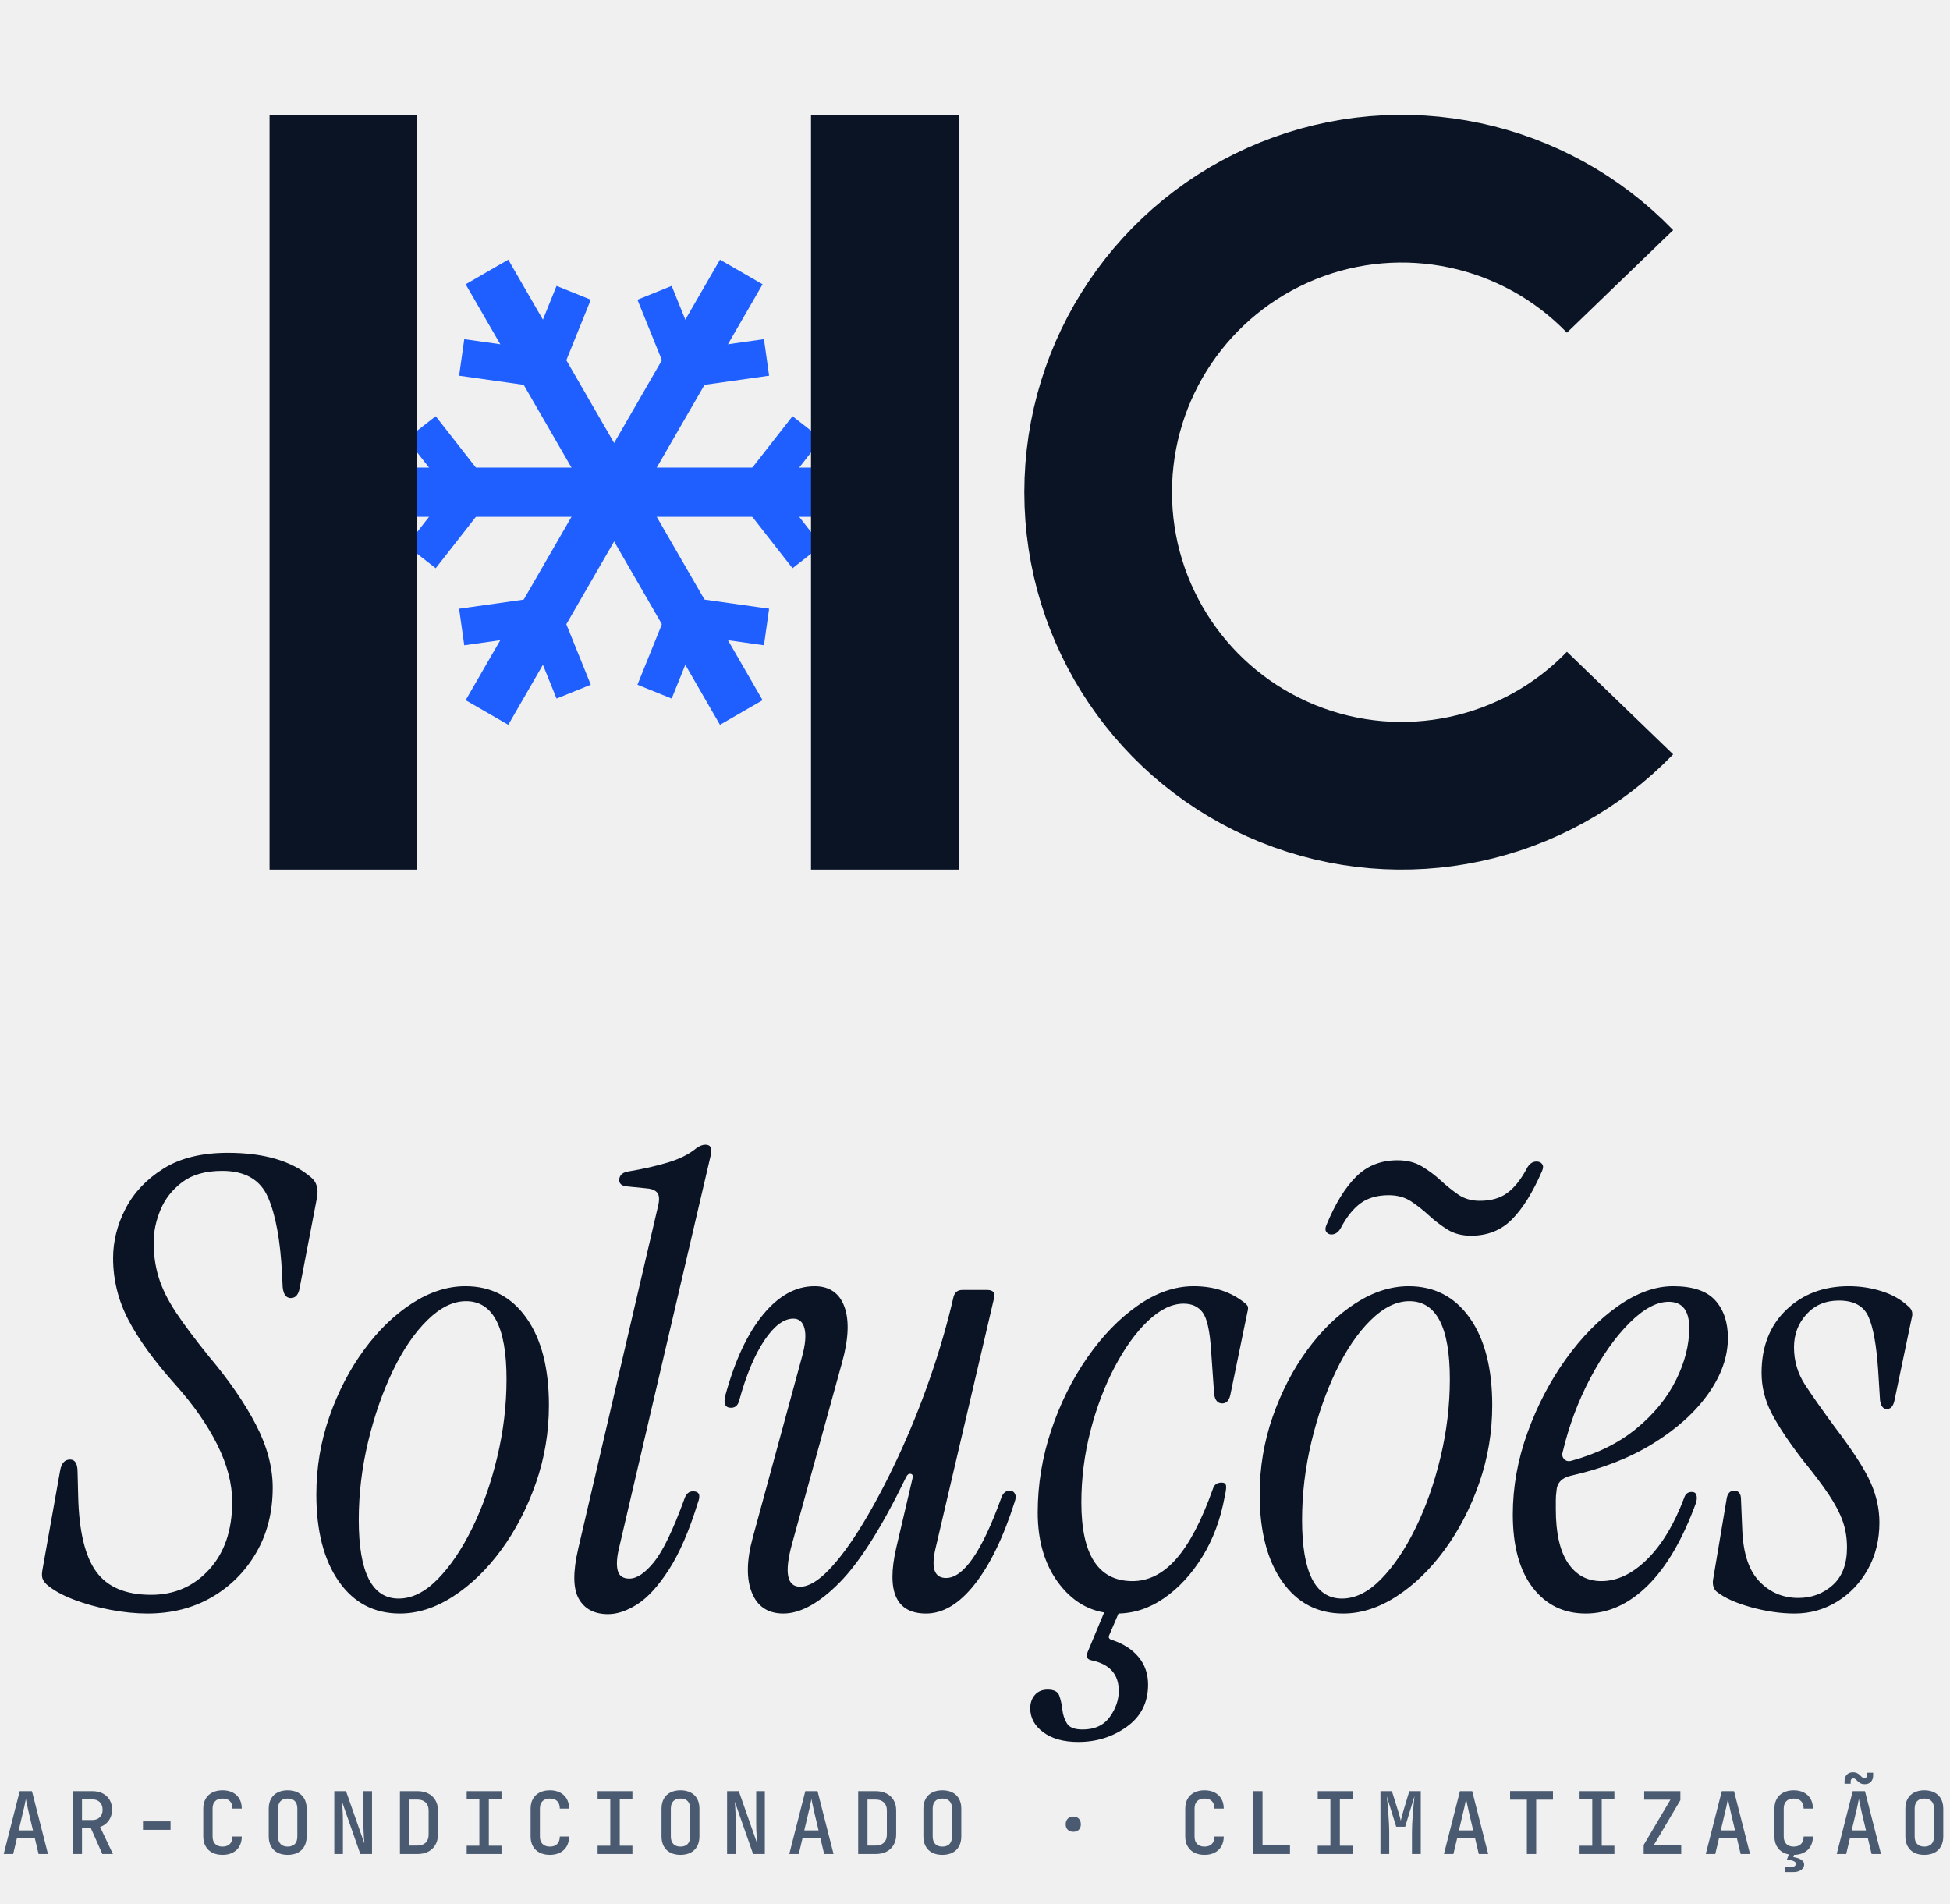
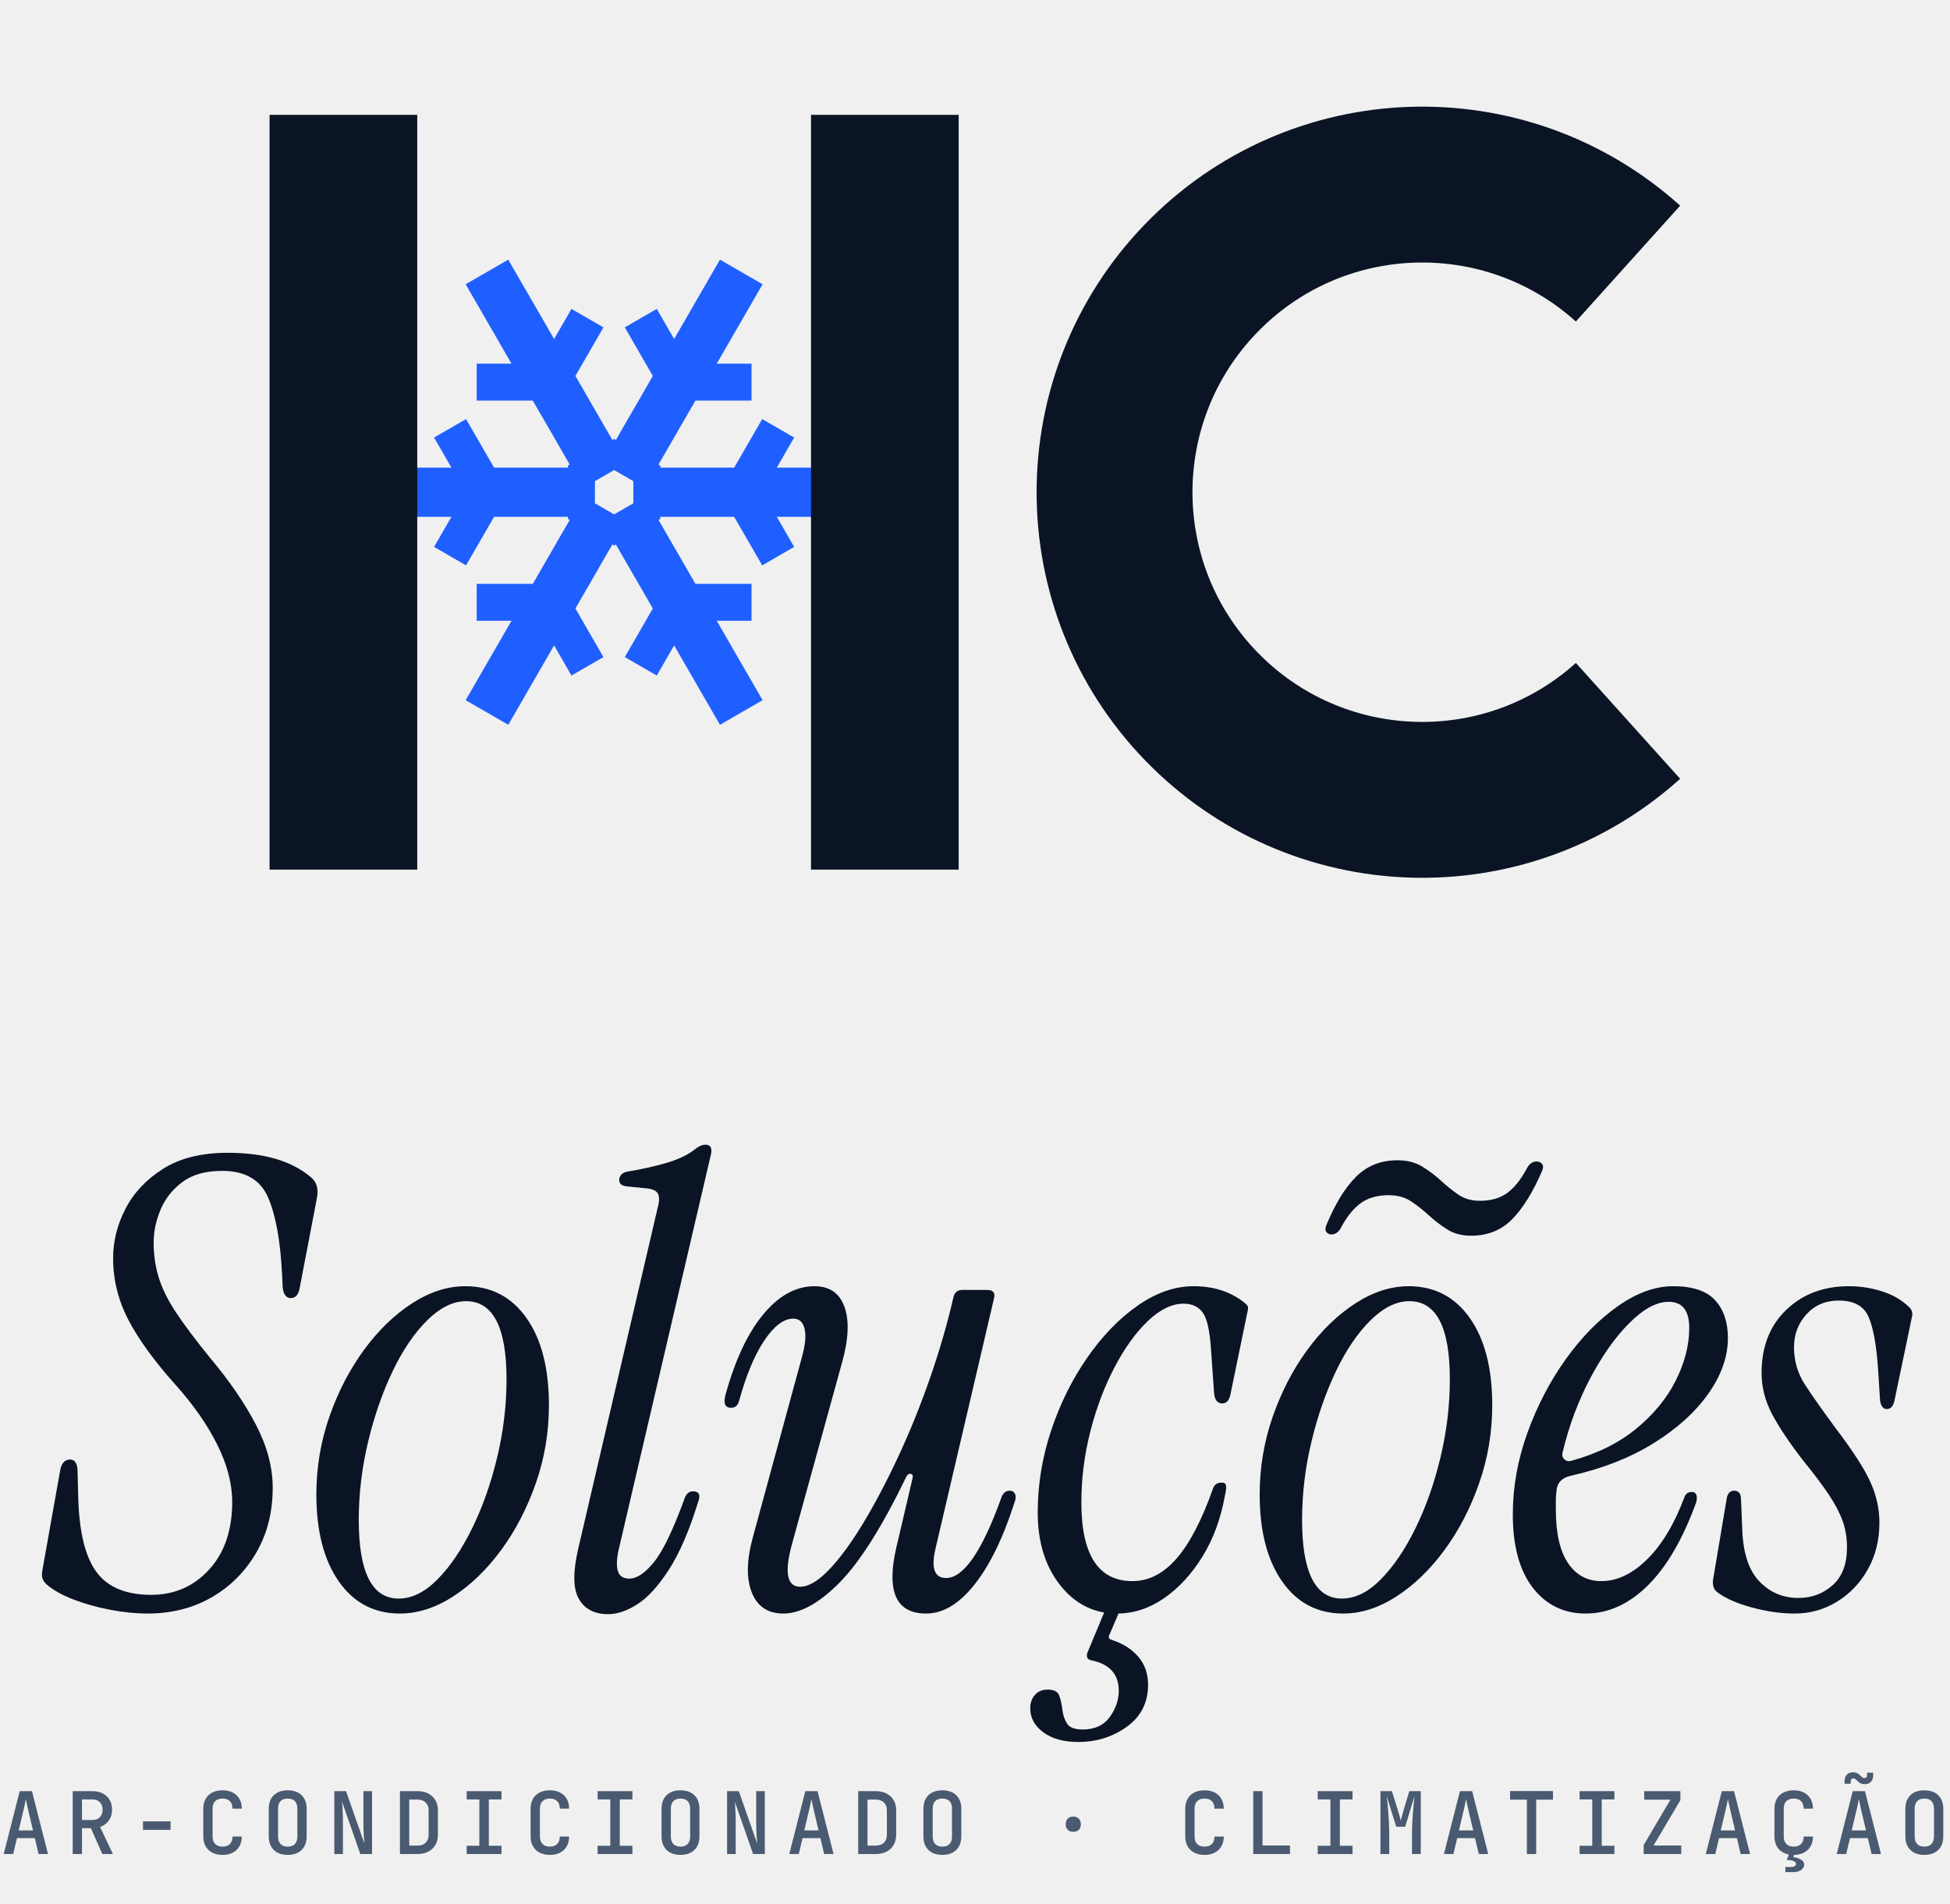
<svg xmlns="http://www.w3.org/2000/svg" viewBox="0 0 237.7 232">
  <g transform="translate(32.86 0)">
-     <path d="M42.00 60.00L73.00 60.00" stroke="#1f5fff" stroke-width="6" stroke-linecap="butt" fill="none" />
-     <path d="M59.36 60.00L65.52 52.12" stroke="#1f5fff" stroke-width="4.5" stroke-linecap="butt" fill="none" />
-     <path d="M59.36 60.00L65.52 67.88" stroke="#1f5fff" stroke-width="4.5" stroke-linecap="butt" fill="none" />
-     <path d="M42.00 60.00L57.50 86.85" stroke="#1f5fff" stroke-width="6" stroke-linecap="butt" fill="none" />
-     <path d="M50.68 75.03L60.58 76.43" stroke="#1f5fff" stroke-width="4.5" stroke-linecap="butt" fill="none" />
-     <path d="M50.68 75.03L46.93 84.31" stroke="#1f5fff" stroke-width="4.5" stroke-linecap="butt" fill="none" />
-     <path d="M42.00 60.00L26.50 86.85" stroke="#1f5fff" stroke-width="6" stroke-linecap="butt" fill="none" />
-     <path d="M33.32 75.03L37.07 84.31" stroke="#1f5fff" stroke-width="4.5" stroke-linecap="butt" fill="none" />
-     <path d="M33.32 75.03L23.42 76.43" stroke="#1f5fff" stroke-width="4.5" stroke-linecap="butt" fill="none" />
-     <path d="M42.00 60.00L11.00 60.00" stroke="#1f5fff" stroke-width="6" stroke-linecap="butt" fill="none" />
-     <path d="M24.64 60.00L18.48 67.88" stroke="#1f5fff" stroke-width="4.5" stroke-linecap="butt" fill="none" />
-     <path d="M24.64 60.00L18.48 52.12" stroke="#1f5fff" stroke-width="4.5" stroke-linecap="butt" fill="none" />
-     <path d="M42.00 60.00L26.50 33.15" stroke="#1f5fff" stroke-width="6" stroke-linecap="butt" fill="none" />
-     <path d="M33.32 44.97L23.42 43.57" stroke="#1f5fff" stroke-width="4.5" stroke-linecap="butt" fill="none" />
-     <path d="M33.32 44.97L37.07 35.69" stroke="#1f5fff" stroke-width="4.5" stroke-linecap="butt" fill="none" />
-     <path d="M42.00 60.00L57.50 33.15" stroke="#1f5fff" stroke-width="6" stroke-linecap="butt" fill="none" />
-     <path d="M50.68 44.97L46.93 35.69" stroke="#1f5fff" stroke-width="4.5" stroke-linecap="butt" fill="none" />
-     <path d="M50.68 44.97L60.58 43.57" stroke="#1f5fff" stroke-width="4.5" stroke-linecap="butt" fill="none" />
+     <mask id="hc683441" maskUnits="userSpaceOnUse" x="0" y="0" width="172" height="120">
+       <rect width="172" height="120" fill="#fff" />
+       <polygon points="44.34,61.35 42.00,62.70 39.66,61.35 39.66,58.65 42.00,57.30 44.34,58.65" fill="#000" />
+     </mask>
+     <g mask="url(#hc683441)">
+       <path d="M42.00 60.00L73.00 60.00" stroke="#1f5fff" stroke-width="6" fill="none" />
+       <path d="M57.50 60.00L62.00 52.21" stroke="#1f5fff" stroke-width="4.5" fill="none" />
+       <path d="M57.50 60.00L62.00 67.79" stroke="#1f5fff" stroke-width="4.5" fill="none" />
+       <path d="M42.00 60.00L57.50 86.85" stroke="#1f5fff" stroke-width="6" fill="none" />
+       <path d="M49.75 73.42L58.75 73.42" stroke="#1f5fff" stroke-width="4.5" fill="none" />
+       <path d="M49.75 73.42L45.25 81.22" stroke="#1f5fff" stroke-width="4.5" fill="none" />
+       <path d="M42.00 60.00L26.50 86.85" stroke="#1f5fff" stroke-width="6" fill="none" />
+       <path d="M34.25 73.42L38.75 81.22" stroke="#1f5fff" stroke-width="4.5" fill="none" />
+       <path d="M34.25 73.42L25.25 73.42" stroke="#1f5fff" stroke-width="4.5" fill="none" />
+       <path d="M42.00 60.00L11.00 60.00" stroke="#1f5fff" stroke-width="6" fill="none" />
+       <path d="M26.50 60.00L22.00 67.79" stroke="#1f5fff" stroke-width="4.5" fill="none" />
+       <path d="M26.50 60.00L22.00 52.21" stroke="#1f5fff" stroke-width="4.5" fill="none" />
+       <path d="M42.00 60.00L26.50 33.15" stroke="#1f5fff" stroke-width="6" fill="none" />
+       <path d="M34.25 46.58L25.25 46.58" stroke="#1f5fff" stroke-width="4.5" fill="none" />
+       <path d="M34.25 46.58L38.75 38.78" stroke="#1f5fff" stroke-width="4.5" fill="none" />
+       <path d="M42.00 60.00L57.50 33.15" stroke="#1f5fff" stroke-width="6" fill="none" />
+       <path d="M49.75 46.58L45.25 38.78" stroke="#1f5fff" stroke-width="4.5" fill="none" />
+       <path d="M49.75 46.58L58.75 46.58" stroke="#1f5fff" stroke-width="4.5" fill="none" />
+       <polygon points="47.63,63.25 42.00,66.50 36.37,63.25 36.37,56.75 42.00,53.50 47.63,56.75" fill="#1f5fff" />
+     </g>
    <rect x="0" y="14" width="18" height="92" fill="#0a1424" />
    <rect x="66" y="14" width="18" height="92" fill="#0a1424" />
-     <path d="M164.62 34.30A37 37 0 1 0 164.62 85.70" fill="none" stroke="#0a1424" stroke-width="18" />
+     <path d="M165.59 32.13A37.5 37.5 0 1 0 165.59 87.87" fill="none" stroke="#0a1424" stroke-width="19" />
  </g>
  <g transform="translate(4.82 196)">
    <path d="M13.148 0.684Q11.02 0.684 8.626 0.228Q6.232 -0.228 4.142 -1.026Q2.052 -1.824 0.836 -2.888Q0.456 -3.268 0.342 -3.648Q0.228 -4.028 0.38 -4.788L2.508 -16.72Q2.736 -18.088 3.724 -18.088Q4.636 -18.088 4.636 -16.568L4.712 -13.604Q4.864 -7.22 6.916 -4.408Q8.968 -1.596 13.604 -1.596Q17.86 -1.596 20.672 -4.674Q23.484 -7.752 23.484 -12.92Q23.484 -16.264 21.66 -19.912Q19.836 -23.56 16.568 -27.208Q12.692 -31.54 10.83 -35.112Q8.968 -38.684 8.968 -42.636Q8.968 -45.752 10.488 -48.678Q12.008 -51.604 15.086 -53.542Q18.164 -55.48 22.952 -55.48Q29.564 -55.48 33.06 -52.516Q34.124 -51.68 33.82 -50.008L31.692 -38.912Q31.464 -37.772 30.628 -37.772Q29.792 -37.772 29.64 -39.064L29.564 -40.66Q29.26 -46.816 27.854 -50.046Q26.448 -53.276 22.268 -53.276Q19.228 -53.276 17.404 -51.908Q15.58 -50.54 14.744 -48.526Q13.908 -46.512 13.908 -44.536Q13.908 -42.332 14.516 -40.318Q15.124 -38.304 16.606 -36.062Q18.088 -33.82 20.672 -30.628Q24.32 -26.296 26.372 -22.344Q28.424 -18.392 28.424 -14.668Q28.424 -10.184 26.41 -6.726Q24.396 -3.268 20.976 -1.292Q17.556 0.684 13.148 0.684ZM43.928 0.684Q39.216 0.684 36.48 -3.23Q33.744 -7.144 33.744 -13.832Q33.744 -18.772 35.34 -23.332Q36.936 -27.892 39.558 -31.464Q42.18 -35.036 45.41 -37.126Q48.64 -39.216 51.908 -39.216Q56.62 -39.216 59.356 -35.34Q62.092 -31.464 62.092 -24.7Q62.092 -19.76 60.496 -15.2Q58.9 -10.64 56.278 -7.068Q53.656 -3.496 50.426 -1.406Q47.196 0.684 43.928 0.684ZM43.776 -1.14Q46.208 -1.14 48.526 -3.496Q50.844 -5.852 52.744 -9.728Q54.644 -13.604 55.784 -18.354Q56.924 -23.104 56.924 -27.892Q56.924 -37.392 51.984 -37.392Q49.628 -37.392 47.272 -35.074Q44.916 -32.756 43.054 -28.88Q41.192 -25.004 40.052 -20.254Q38.912 -15.504 38.912 -10.716Q38.912 -1.14 43.776 -1.14ZM69.312 0.76Q66.804 0.76 65.74 -1.102Q64.676 -2.964 65.664 -7.22L75.316 -48.64Q75.696 -50.008 75.354 -50.54Q75.012 -51.072 73.948 -51.148L71.668 -51.376Q70.528 -51.452 70.68 -52.364Q70.832 -53.048 71.744 -53.2Q74.48 -53.656 76.608 -54.302Q78.736 -54.948 80.028 -56.012Q80.636 -56.468 81.168 -56.468Q82.08 -56.468 81.852 -55.328L70.604 -7.144Q70.224 -5.472 70.49 -4.522Q70.756 -3.572 71.896 -3.572Q73.264 -3.572 74.898 -5.586Q76.532 -7.6 78.584 -13.224Q78.888 -14.212 79.648 -14.212Q80.788 -14.212 80.256 -12.844Q78.66 -7.676 76.722 -4.674Q74.784 -1.672 72.884 -0.456Q70.984 0.76 69.312 0.76ZM90.668 0.684Q87.856 0.684 86.83 -1.862Q85.804 -4.408 86.944 -8.588L92.948 -30.628Q93.556 -32.832 93.252 -34.048Q92.948 -35.264 91.884 -35.264Q90.136 -35.264 88.35 -32.604Q86.564 -29.944 85.272 -25.232Q85.044 -24.396 84.284 -24.396Q83.22 -24.396 83.6 -25.916Q85.348 -32.3 88.198 -35.758Q91.048 -39.216 94.468 -39.216Q97.204 -39.216 98.116 -36.708Q99.028 -34.2 97.812 -29.868L91.732 -7.828Q90.288 -2.584 92.72 -2.584Q94.24 -2.584 96.216 -4.636Q98.192 -6.688 100.358 -10.26Q102.524 -13.832 104.652 -18.392Q106.78 -22.952 108.528 -27.968Q110.276 -32.984 111.416 -37.924Q111.644 -38.76 112.48 -38.76H115.52Q116.584 -38.76 116.356 -37.772L109.212 -7.22Q108.376 -3.648 110.504 -3.648Q113.696 -3.648 117.192 -13.3Q117.496 -14.288 118.256 -14.288Q118.712 -14.288 118.902 -13.908Q119.092 -13.528 118.864 -12.92Q116.812 -6.46 114.0 -2.888Q111.188 0.684 108.072 0.684Q102.6 0.684 104.424 -7.296L106.4 -15.732Q106.552 -16.264 106.21 -16.34Q105.868 -16.416 105.64 -15.96Q101.232 -6.84 97.508 -3.078Q93.784 0.684 90.668 0.684ZM131.328 0.684Q127.148 0.684 124.412 -2.774Q121.676 -6.232 121.676 -11.628Q121.676 -16.72 123.31 -21.622Q124.944 -26.524 127.718 -30.514Q130.492 -34.504 133.874 -36.86Q137.256 -39.216 140.676 -39.216Q144.324 -39.216 146.832 -37.24Q147.212 -36.936 147.288 -36.746Q147.364 -36.556 147.212 -35.948L145.16 -25.992Q144.932 -24.928 144.172 -24.928Q143.336 -24.928 143.184 -26.068L142.804 -31.464Q142.576 -34.96 141.778 -36.024Q140.98 -37.088 139.46 -37.088Q137.332 -37.088 135.128 -34.998Q132.924 -32.908 131.062 -29.374Q129.2 -25.84 128.098 -21.546Q126.996 -17.252 126.996 -12.844Q126.996 -3.268 133.228 -3.268Q136.192 -3.268 138.586 -6.004Q140.98 -8.74 143.032 -14.516Q143.26 -15.276 144.096 -15.276Q144.552 -15.276 144.628 -14.934Q144.704 -14.592 144.476 -13.604Q143.716 -9.424 141.74 -6.232Q139.764 -3.04 137.066 -1.178Q134.368 0.684 131.328 0.684ZM132.24 -0.988 130.416 3.268Q130.188 3.724 130.644 3.876Q132.772 4.56 133.95 5.966Q135.128 7.372 135.128 9.348Q135.128 12.616 132.544 14.478Q129.96 16.34 126.616 16.34Q123.956 16.34 122.36 15.162Q120.764 13.984 120.764 12.236Q120.764 11.248 121.334 10.602Q121.904 9.956 122.892 9.956Q124.032 9.956 124.298 10.678Q124.564 11.4 124.678 12.388Q124.792 13.376 125.248 14.098Q125.704 14.82 127.148 14.82Q129.352 14.82 130.454 13.3Q131.556 11.78 131.556 10.108Q131.556 7.068 128.212 6.384Q127.452 6.232 127.756 5.396L130.416 -0.988ZM158.916 0.684Q154.204 0.684 151.468 -3.23Q148.732 -7.144 148.732 -13.832Q148.732 -18.772 150.328 -23.332Q151.924 -27.892 154.546 -31.464Q157.168 -35.036 160.398 -37.126Q163.628 -39.216 166.896 -39.216Q171.608 -39.216 174.344 -35.34Q177.08 -31.464 177.08 -24.7Q177.08 -19.76 175.484 -15.2Q173.888 -10.64 171.266 -7.068Q168.644 -3.496 165.414 -1.406Q162.184 0.684 158.916 0.684ZM158.764 -1.14Q161.196 -1.14 163.514 -3.496Q165.832 -5.852 167.732 -9.728Q169.632 -13.604 170.772 -18.354Q171.912 -23.104 171.912 -27.892Q171.912 -37.392 166.972 -37.392Q164.616 -37.392 162.26 -35.074Q159.904 -32.756 158.042 -28.88Q156.18 -25.004 155.04 -20.254Q153.9 -15.504 153.9 -10.716Q153.9 -1.14 158.764 -1.14ZM174.496 -45.372Q172.824 -45.372 171.608 -46.132Q170.392 -46.892 169.366 -47.842Q168.34 -48.792 167.2 -49.552Q166.06 -50.312 164.464 -50.312Q162.412 -50.312 161.082 -49.362Q159.752 -48.412 158.688 -46.436Q158.232 -45.524 157.472 -45.524Q157.092 -45.524 156.864 -45.828Q156.636 -46.132 156.864 -46.664Q158.46 -50.54 160.474 -52.554Q162.488 -54.568 165.528 -54.568Q167.276 -54.568 168.53 -53.808Q169.784 -53.048 170.81 -52.098Q171.836 -51.148 172.938 -50.388Q174.04 -49.628 175.56 -49.628Q177.612 -49.628 178.904 -50.578Q180.196 -51.528 181.26 -53.504Q181.716 -54.416 182.476 -54.416Q182.932 -54.416 183.16 -54.112Q183.388 -53.808 183.16 -53.276Q181.488 -49.4 179.512 -47.386Q177.536 -45.372 174.496 -45.372ZM188.48 0.684Q184.452 0.684 182.02 -2.47Q179.588 -5.624 179.588 -11.4Q179.588 -16.416 181.374 -21.356Q183.16 -26.296 186.048 -30.324Q188.936 -34.352 192.394 -36.784Q195.852 -39.216 199.12 -39.216Q202.692 -39.216 204.25 -37.506Q205.808 -35.796 205.808 -32.908Q205.808 -29.488 203.414 -26.106Q201.02 -22.724 196.726 -20.064Q192.432 -17.404 186.656 -16.112Q184.984 -15.732 184.908 -14.212Q184.832 -13.68 184.832 -13.11Q184.832 -12.54 184.832 -12.008Q184.832 -7.676 186.314 -5.472Q187.796 -3.268 190.38 -3.268Q193.268 -3.268 195.966 -5.928Q198.664 -8.588 200.488 -13.452Q200.716 -14.136 201.4 -14.136Q201.856 -14.136 201.97 -13.756Q202.084 -13.376 201.932 -12.844Q199.5 -6.156 196.042 -2.736Q192.584 0.684 188.48 0.684ZM185.668 -19.0Q185.516 -18.468 185.858 -18.126Q186.2 -17.784 186.732 -17.936Q191.444 -19.228 194.636 -21.85Q197.828 -24.472 199.462 -27.74Q201.096 -31.008 201.096 -34.124Q201.096 -37.316 198.588 -37.316Q196.384 -37.316 193.8 -34.732Q191.216 -32.148 189.012 -27.968Q186.808 -23.788 185.668 -19.0ZM213.94 0.684Q211.432 0.684 208.658 -0.076Q205.884 -0.836 204.44 -1.976Q203.908 -2.432 203.984 -3.344L205.656 -13.3Q205.808 -14.288 206.568 -14.288Q207.404 -14.288 207.404 -13.224L207.556 -9.576Q207.708 -5.244 209.646 -3.23Q211.584 -1.216 214.396 -1.216Q216.828 -1.216 218.576 -2.774Q220.324 -4.332 220.324 -7.372Q220.324 -9.12 219.792 -10.602Q219.26 -12.084 218.12 -13.794Q216.98 -15.504 215.004 -17.936Q212.42 -21.28 211.166 -23.674Q209.912 -26.068 209.912 -28.652Q209.912 -33.44 212.914 -36.328Q215.916 -39.216 220.552 -39.216Q222.604 -39.216 224.542 -38.608Q226.48 -38.0 227.772 -36.784Q228.456 -36.252 228.228 -35.416L226.1 -25.232Q225.872 -24.244 225.188 -24.244Q224.504 -24.244 224.352 -25.308L224.124 -28.956Q223.82 -33.516 222.946 -35.492Q222.072 -37.468 219.336 -37.468Q216.904 -37.468 215.384 -35.796Q213.864 -34.124 213.864 -31.768Q213.864 -29.26 215.232 -27.17Q216.6 -25.08 218.956 -21.888Q222.072 -17.784 223.174 -15.352Q224.276 -12.92 224.276 -10.412Q224.276 -7.22 222.87 -4.712Q221.464 -2.204 219.108 -0.76Q216.752 0.684 213.94 0.684Z" fill="#0a1424" />
  </g>
  <g transform="translate(0.00 226)">
    <path d="M0.452 0.0 2.405 -7.665H3.896L5.849 0.0H4.704L4.242 -1.943H2.069L1.607 0.0ZM2.279 -2.877H4.022L3.497 -5.093Q3.36 -5.681 3.271 -6.116Q3.182 -6.552 3.15 -6.71Q3.119 -6.552 3.035 -6.116Q2.951 -5.681 2.804 -5.103ZM8.862 0.0V-7.665H11.267Q11.991 -7.665 12.527 -7.387Q13.062 -7.109 13.361 -6.604Q13.661 -6.101 13.661 -5.418Q13.661 -4.652 13.267 -4.09Q12.873 -3.528 12.201 -3.297L13.766 0.0H12.474L11.078 -3.15H9.996V0.0ZM9.996 -4.147H11.267Q11.834 -4.147 12.17 -4.489Q12.506 -4.83 12.506 -5.397Q12.506 -5.985 12.17 -6.321Q11.834 -6.657 11.267 -6.657H9.996ZM17.43 -2.951V-3.98H20.79V-2.951ZM27.132 0.105Q26.418 0.105 25.888 -0.163Q25.358 -0.431 25.069 -0.94Q24.78 -1.449 24.78 -2.131V-5.534Q24.78 -6.227 25.069 -6.731Q25.358 -7.235 25.888 -7.502Q26.418 -7.77 27.132 -7.77Q27.846 -7.77 28.371 -7.497Q28.896 -7.224 29.185 -6.725Q29.474 -6.227 29.474 -5.534H28.34Q28.34 -6.132 28.025 -6.447Q27.71 -6.762 27.132 -6.762Q26.555 -6.762 26.234 -6.447Q25.914 -6.132 25.914 -5.544V-2.131Q25.914 -1.544 26.234 -1.223Q26.555 -0.903 27.132 -0.903Q27.71 -0.903 28.025 -1.223Q28.34 -1.544 28.34 -2.131H29.474Q29.474 -1.449 29.185 -0.945Q28.896 -0.441 28.371 -0.168Q27.846 0.105 27.132 0.105ZM35.07 0.105Q34.356 0.105 33.836 -0.163Q33.317 -0.431 33.038 -0.94Q32.76 -1.449 32.76 -2.131V-5.534Q32.76 -6.227 33.038 -6.731Q33.317 -7.235 33.836 -7.502Q34.356 -7.77 35.07 -7.77Q35.784 -7.77 36.304 -7.502Q36.824 -7.235 37.102 -6.731Q37.38 -6.227 37.38 -5.544V-2.131Q37.38 -1.449 37.102 -0.94Q36.824 -0.431 36.304 -0.163Q35.784 0.105 35.07 0.105ZM35.07 -0.903Q35.648 -0.903 35.947 -1.223Q36.246 -1.544 36.246 -2.131V-5.534Q36.246 -6.132 35.947 -6.447Q35.648 -6.762 35.07 -6.762Q34.503 -6.762 34.199 -6.447Q33.894 -6.132 33.894 -5.534V-2.131Q33.894 -1.544 34.199 -1.223Q34.503 -0.903 35.07 -0.903ZM40.751 0.0V-7.665H42.179L44.415 -1.292Q44.394 -1.596 44.363 -2.016Q44.331 -2.436 44.315 -2.888Q44.3 -3.339 44.3 -3.707V-7.665H45.35V0.0H43.922L41.696 -6.374Q41.717 -6.101 41.743 -5.691Q41.769 -5.282 41.785 -4.841Q41.801 -4.4 41.801 -4.022V0.0ZM48.752 0.0V-7.665H50.894Q51.65 -7.665 52.206 -7.376Q52.763 -7.088 53.072 -6.562Q53.382 -6.038 53.382 -5.324V-2.352Q53.382 -1.649 53.072 -1.113Q52.763 -0.578 52.206 -0.289Q51.65 0.0 50.894 0.0ZM49.886 -1.029H50.894Q51.524 -1.029 51.886 -1.381Q52.248 -1.733 52.248 -2.352V-5.324Q52.248 -5.933 51.886 -6.284Q51.524 -6.636 50.894 -6.636H49.886ZM56.889 0.0V-1.008H58.433V-6.657H56.889V-7.665H61.131V-6.657H59.588V-1.008H61.131V0.0ZM67.032 0.105Q66.318 0.105 65.788 -0.163Q65.258 -0.431 64.969 -0.94Q64.68 -1.449 64.68 -2.131V-5.534Q64.68 -6.227 64.969 -6.731Q65.258 -7.235 65.788 -7.502Q66.318 -7.77 67.032 -7.77Q67.746 -7.77 68.271 -7.497Q68.796 -7.224 69.085 -6.725Q69.374 -6.227 69.374 -5.534H68.24Q68.24 -6.132 67.925 -6.447Q67.61 -6.762 67.032 -6.762Q66.455 -6.762 66.134 -6.447Q65.814 -6.132 65.814 -5.544V-2.131Q65.814 -1.544 66.134 -1.223Q66.455 -0.903 67.032 -0.903Q67.61 -0.903 67.925 -1.223Q68.24 -1.544 68.24 -2.131H69.374Q69.374 -1.449 69.085 -0.945Q68.796 -0.441 68.271 -0.168Q67.746 0.105 67.032 0.105ZM72.849 0.0V-1.008H74.393V-6.657H72.849V-7.665H77.091V-6.657H75.548V-1.008H77.091V0.0ZM82.95 0.105Q82.236 0.105 81.716 -0.163Q81.197 -0.431 80.918 -0.94Q80.64 -1.449 80.64 -2.131V-5.534Q80.64 -6.227 80.918 -6.731Q81.197 -7.235 81.716 -7.502Q82.236 -7.77 82.95 -7.77Q83.664 -7.77 84.184 -7.502Q84.704 -7.235 84.982 -6.731Q85.26 -6.227 85.26 -5.544V-2.131Q85.26 -1.449 84.982 -0.94Q84.704 -0.431 84.184 -0.163Q83.664 0.105 82.95 0.105ZM82.95 -0.903Q83.528 -0.903 83.827 -1.223Q84.126 -1.544 84.126 -2.131V-5.534Q84.126 -6.132 83.827 -6.447Q83.528 -6.762 82.95 -6.762Q82.383 -6.762 82.079 -6.447Q81.774 -6.132 81.774 -5.534V-2.131Q81.774 -1.544 82.079 -1.223Q82.383 -0.903 82.95 -0.903ZM88.631 0.0V-7.665H90.059L92.295 -1.292Q92.274 -1.596 92.243 -2.016Q92.211 -2.436 92.195 -2.888Q92.18 -3.339 92.18 -3.707V-7.665H93.23V0.0H91.802L89.576 -6.374Q89.597 -6.101 89.623 -5.691Q89.649 -5.282 89.665 -4.841Q89.681 -4.4 89.681 -4.022V0.0ZM96.212 0.0 98.165 -7.665H99.656L101.609 0.0H100.464L100.002 -1.943H97.829L97.367 0.0ZM98.039 -2.877H99.782L99.257 -5.093Q99.12 -5.681 99.031 -6.116Q98.942 -6.552 98.91 -6.71Q98.879 -6.552 98.795 -6.116Q98.711 -5.681 98.564 -5.103ZM104.612 0.0V-7.665H106.754Q107.51 -7.665 108.066 -7.376Q108.623 -7.088 108.932 -6.562Q109.242 -6.038 109.242 -5.324V-2.352Q109.242 -1.649 108.932 -1.113Q108.623 -0.578 108.066 -0.289Q107.51 0.0 106.754 0.0ZM105.746 -1.029H106.754Q107.384 -1.029 107.746 -1.381Q108.108 -1.733 108.108 -2.352V-5.324Q108.108 -5.933 107.746 -6.284Q107.384 -6.636 106.754 -6.636H105.746ZM114.87 0.105Q114.156 0.105 113.636 -0.163Q113.117 -0.431 112.838 -0.94Q112.56 -1.449 112.56 -2.131V-5.534Q112.56 -6.227 112.838 -6.731Q113.117 -7.235 113.636 -7.502Q114.156 -7.77 114.87 -7.77Q115.584 -7.77 116.104 -7.502Q116.624 -7.235 116.902 -6.731Q117.18 -6.227 117.18 -5.544V-2.131Q117.18 -1.449 116.902 -0.94Q116.624 -0.431 116.104 -0.163Q115.584 0.105 114.87 0.105ZM114.87 -0.903Q115.448 -0.903 115.747 -1.223Q116.046 -1.544 116.046 -2.131V-5.534Q116.046 -6.132 115.747 -6.447Q115.448 -6.762 114.87 -6.762Q114.303 -6.762 113.999 -6.447Q113.694 -6.132 113.694 -5.534V-2.131Q113.694 -1.544 113.999 -1.223Q114.303 -0.903 114.87 -0.903ZM130.83 -2.709Q130.41 -2.709 130.158 -2.956Q129.906 -3.203 129.906 -3.623Q129.906 -4.053 130.158 -4.31Q130.41 -4.567 130.83 -4.567Q131.261 -4.567 131.507 -4.31Q131.754 -4.053 131.754 -3.623Q131.754 -3.203 131.507 -2.956Q131.261 -2.709 130.83 -2.709ZM146.832 0.105Q146.118 0.105 145.588 -0.163Q145.058 -0.431 144.769 -0.94Q144.48 -1.449 144.48 -2.131V-5.534Q144.48 -6.227 144.769 -6.731Q145.058 -7.235 145.588 -7.502Q146.118 -7.77 146.832 -7.77Q147.546 -7.77 148.071 -7.497Q148.596 -7.224 148.885 -6.725Q149.174 -6.227 149.174 -5.534H148.04Q148.04 -6.132 147.725 -6.447Q147.41 -6.762 146.832 -6.762Q146.255 -6.762 145.934 -6.447Q145.614 -6.132 145.614 -5.544V-2.131Q145.614 -1.544 145.934 -1.223Q146.255 -0.903 146.832 -0.903Q147.41 -0.903 147.725 -1.223Q148.04 -1.544 148.04 -2.131H149.174Q149.174 -1.449 148.885 -0.945Q148.596 -0.441 148.071 -0.168Q147.546 0.105 146.832 0.105ZM152.765 0.0V-7.665H153.899V-1.04H157.248V0.0ZM160.629 0.0V-1.008H162.173V-6.657H160.629V-7.665H164.871V-6.657H163.328V-1.008H164.871V0.0ZM168.273 0.0V-7.665H169.669L170.436 -5.208Q170.552 -4.862 170.636 -4.541Q170.72 -4.221 170.751 -4.064Q170.793 -4.221 170.872 -4.541Q170.951 -4.862 171.056 -5.208L171.791 -7.665H173.187V0.0H172.116V-2.583Q172.116 -3.077 172.142 -3.68Q172.169 -4.284 172.221 -4.898Q172.274 -5.513 172.326 -6.074Q172.379 -6.636 172.421 -7.056L171.287 -3.329H170.195L169.04 -7.056Q169.092 -6.647 169.144 -6.106Q169.197 -5.565 169.239 -4.956Q169.281 -4.347 169.312 -3.733Q169.344 -3.119 169.344 -2.583V0.0ZM176.012 0.0 177.965 -7.665H179.456L181.409 0.0H180.264L179.802 -1.943H177.629L177.167 0.0ZM177.839 -2.877H179.582L179.056 -5.093Q178.92 -5.681 178.831 -6.116Q178.742 -6.552 178.71 -6.71Q178.679 -6.552 178.595 -6.116Q178.511 -5.681 178.364 -5.103ZM186.123 0.0V-6.626H184.076V-7.676H189.304V-6.626H187.257V0.0ZM192.549 0.0V-1.008H194.092V-6.657H192.549V-7.665H196.791V-6.657H195.247V-1.008H196.791V0.0ZM200.361 0.0V-1.103L203.626 -6.626H200.424V-7.665H204.834V-6.562L201.568 -1.04H204.939V0.0ZM207.931 0.0 209.884 -7.665H211.375L213.328 0.0H212.184L211.722 -1.943H209.548L209.086 0.0ZM209.758 -2.877H211.501L210.976 -5.093Q210.84 -5.681 210.751 -6.116Q210.661 -6.552 210.63 -6.71Q210.598 -6.552 210.514 -6.116Q210.43 -5.681 210.283 -5.103ZM217.633 2.205V1.575H218.4Q218.641 1.575 218.788 1.454Q218.935 1.334 218.935 1.197Q218.935 0.998 218.636 0.861Q218.337 0.725 217.801 0.725L218.169 -0.242H218.809L218.599 0.378Q218.883 0.41 219.193 0.515Q219.502 0.62 219.712 0.814Q219.922 1.008 219.922 1.302Q219.922 1.67 219.56 1.937Q219.198 2.205 218.599 2.205ZM218.652 0.105Q217.938 0.105 217.408 -0.163Q216.877 -0.431 216.589 -0.94Q216.3 -1.449 216.3 -2.131V-5.534Q216.3 -6.227 216.589 -6.731Q216.877 -7.235 217.408 -7.502Q217.938 -7.77 218.652 -7.77Q219.366 -7.77 219.891 -7.497Q220.416 -7.224 220.705 -6.725Q220.993 -6.227 220.993 -5.534H219.859Q219.859 -6.132 219.544 -6.447Q219.229 -6.762 218.652 -6.762Q218.074 -6.762 217.754 -6.447Q217.434 -6.132 217.434 -5.544V-2.131Q217.434 -1.544 217.754 -1.223Q218.074 -0.903 218.652 -0.903Q219.229 -0.903 219.544 -1.223Q219.859 -1.544 219.859 -2.131H220.993Q220.993 -1.449 220.705 -0.945Q220.416 -0.441 219.891 -0.168Q219.366 0.105 218.652 0.105ZM223.891 0.0 225.844 -7.665H227.335L229.288 0.0H228.144L227.682 -1.943H225.508L225.046 0.0ZM225.718 -2.877H227.461L226.936 -5.093Q226.8 -5.681 226.711 -6.116Q226.621 -6.552 226.59 -6.71Q226.558 -6.552 226.474 -6.116Q226.39 -5.681 226.243 -5.103ZM227.325 -8.516Q226.999 -8.516 226.8 -8.62Q226.6 -8.726 226.464 -8.862Q226.327 -8.998 226.201 -9.109Q226.075 -9.219 225.907 -9.219Q225.771 -9.219 225.682 -9.125Q225.592 -9.03 225.592 -8.851V-8.568H224.847V-8.894Q224.847 -9.387 225.125 -9.676Q225.403 -9.965 225.855 -9.965Q226.18 -9.965 226.38 -9.86Q226.579 -9.755 226.716 -9.618Q226.852 -9.482 226.978 -9.371Q227.104 -9.261 227.272 -9.261Q227.419 -9.261 227.503 -9.35Q227.587 -9.44 227.587 -9.607V-9.912H228.333V-9.587Q228.333 -9.093 228.06 -8.804Q227.787 -8.516 227.325 -8.516ZM234.57 0.105Q233.856 0.105 233.336 -0.163Q232.816 -0.431 232.538 -0.94Q232.26 -1.449 232.26 -2.131V-5.534Q232.26 -6.227 232.538 -6.731Q232.816 -7.235 233.336 -7.502Q233.856 -7.77 234.57 -7.77Q235.284 -7.77 235.804 -7.502Q236.323 -7.235 236.602 -6.731Q236.88 -6.227 236.88 -5.544V-2.131Q236.88 -1.449 236.602 -0.94Q236.323 -0.431 235.804 -0.163Q235.284 0.105 234.57 0.105ZM234.57 -0.903Q235.147 -0.903 235.447 -1.223Q235.746 -1.544 235.746 -2.131V-5.534Q235.746 -6.132 235.447 -6.447Q235.147 -6.762 234.57 -6.762Q234.003 -6.762 233.698 -6.447Q233.394 -6.132 233.394 -5.534V-2.131Q233.394 -1.544 233.698 -1.223Q234.003 -0.903 234.57 -0.903Z" fill="#4a5a70" />
  </g>
</svg>
